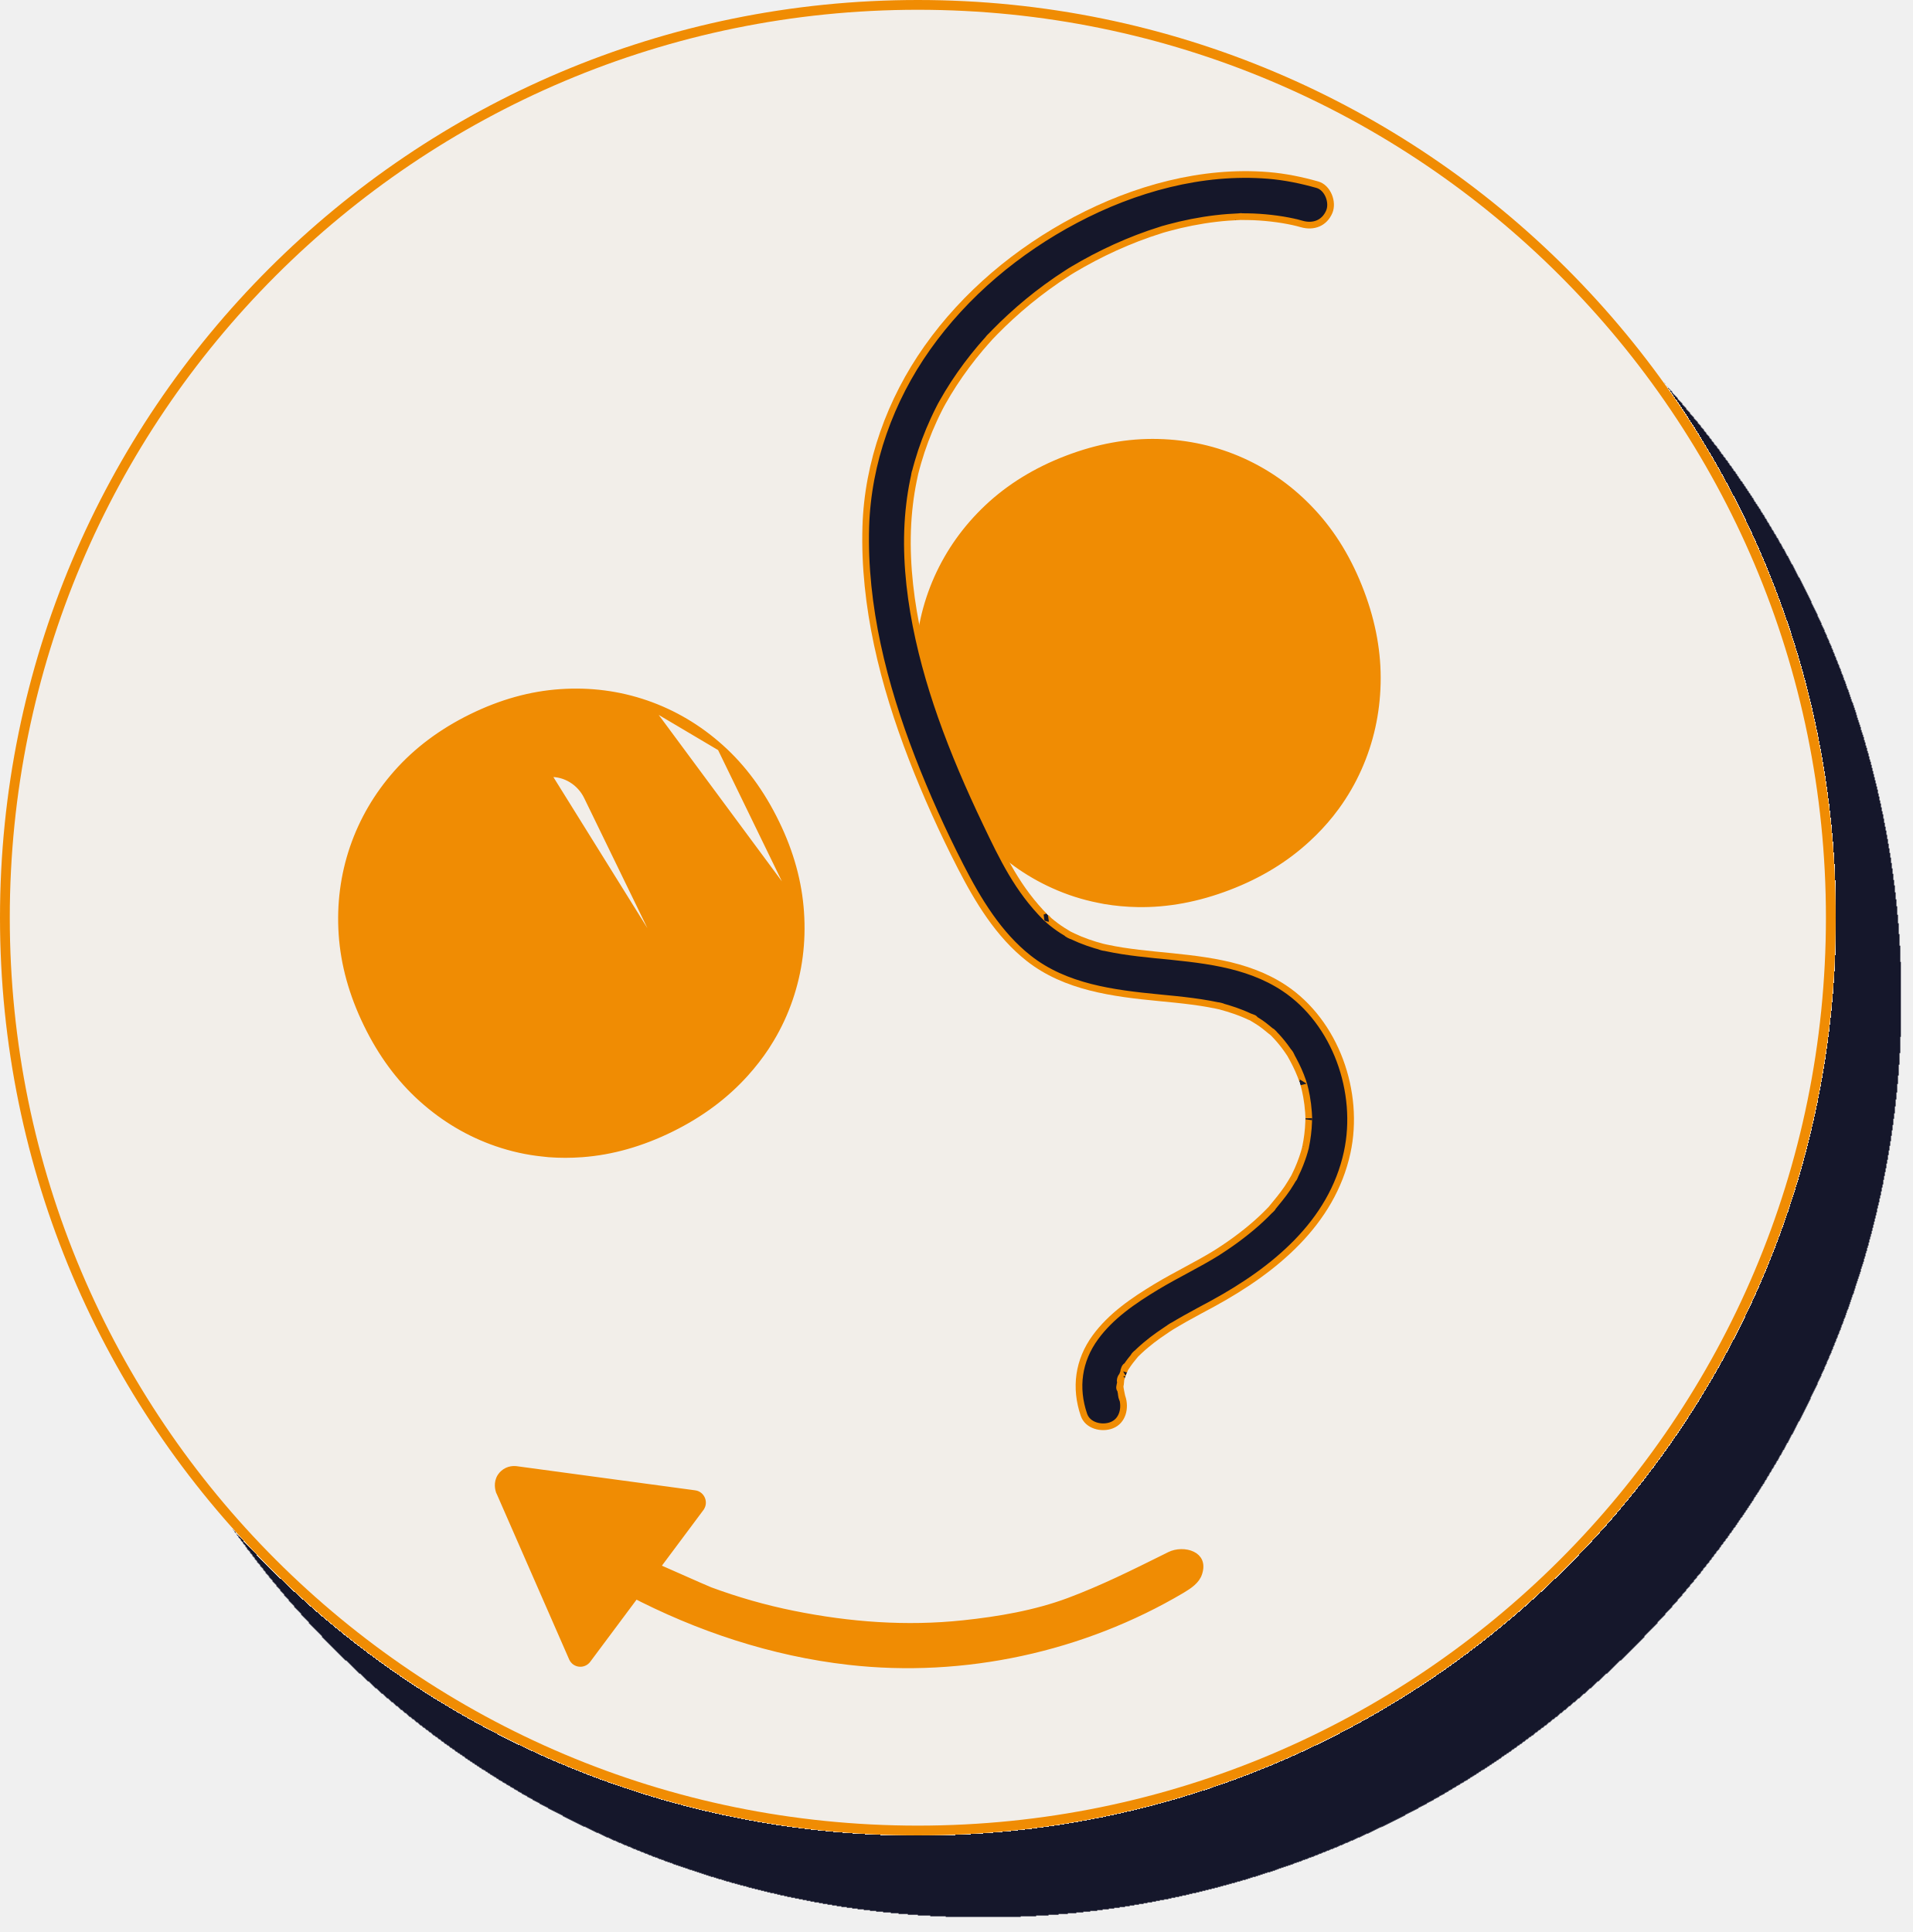
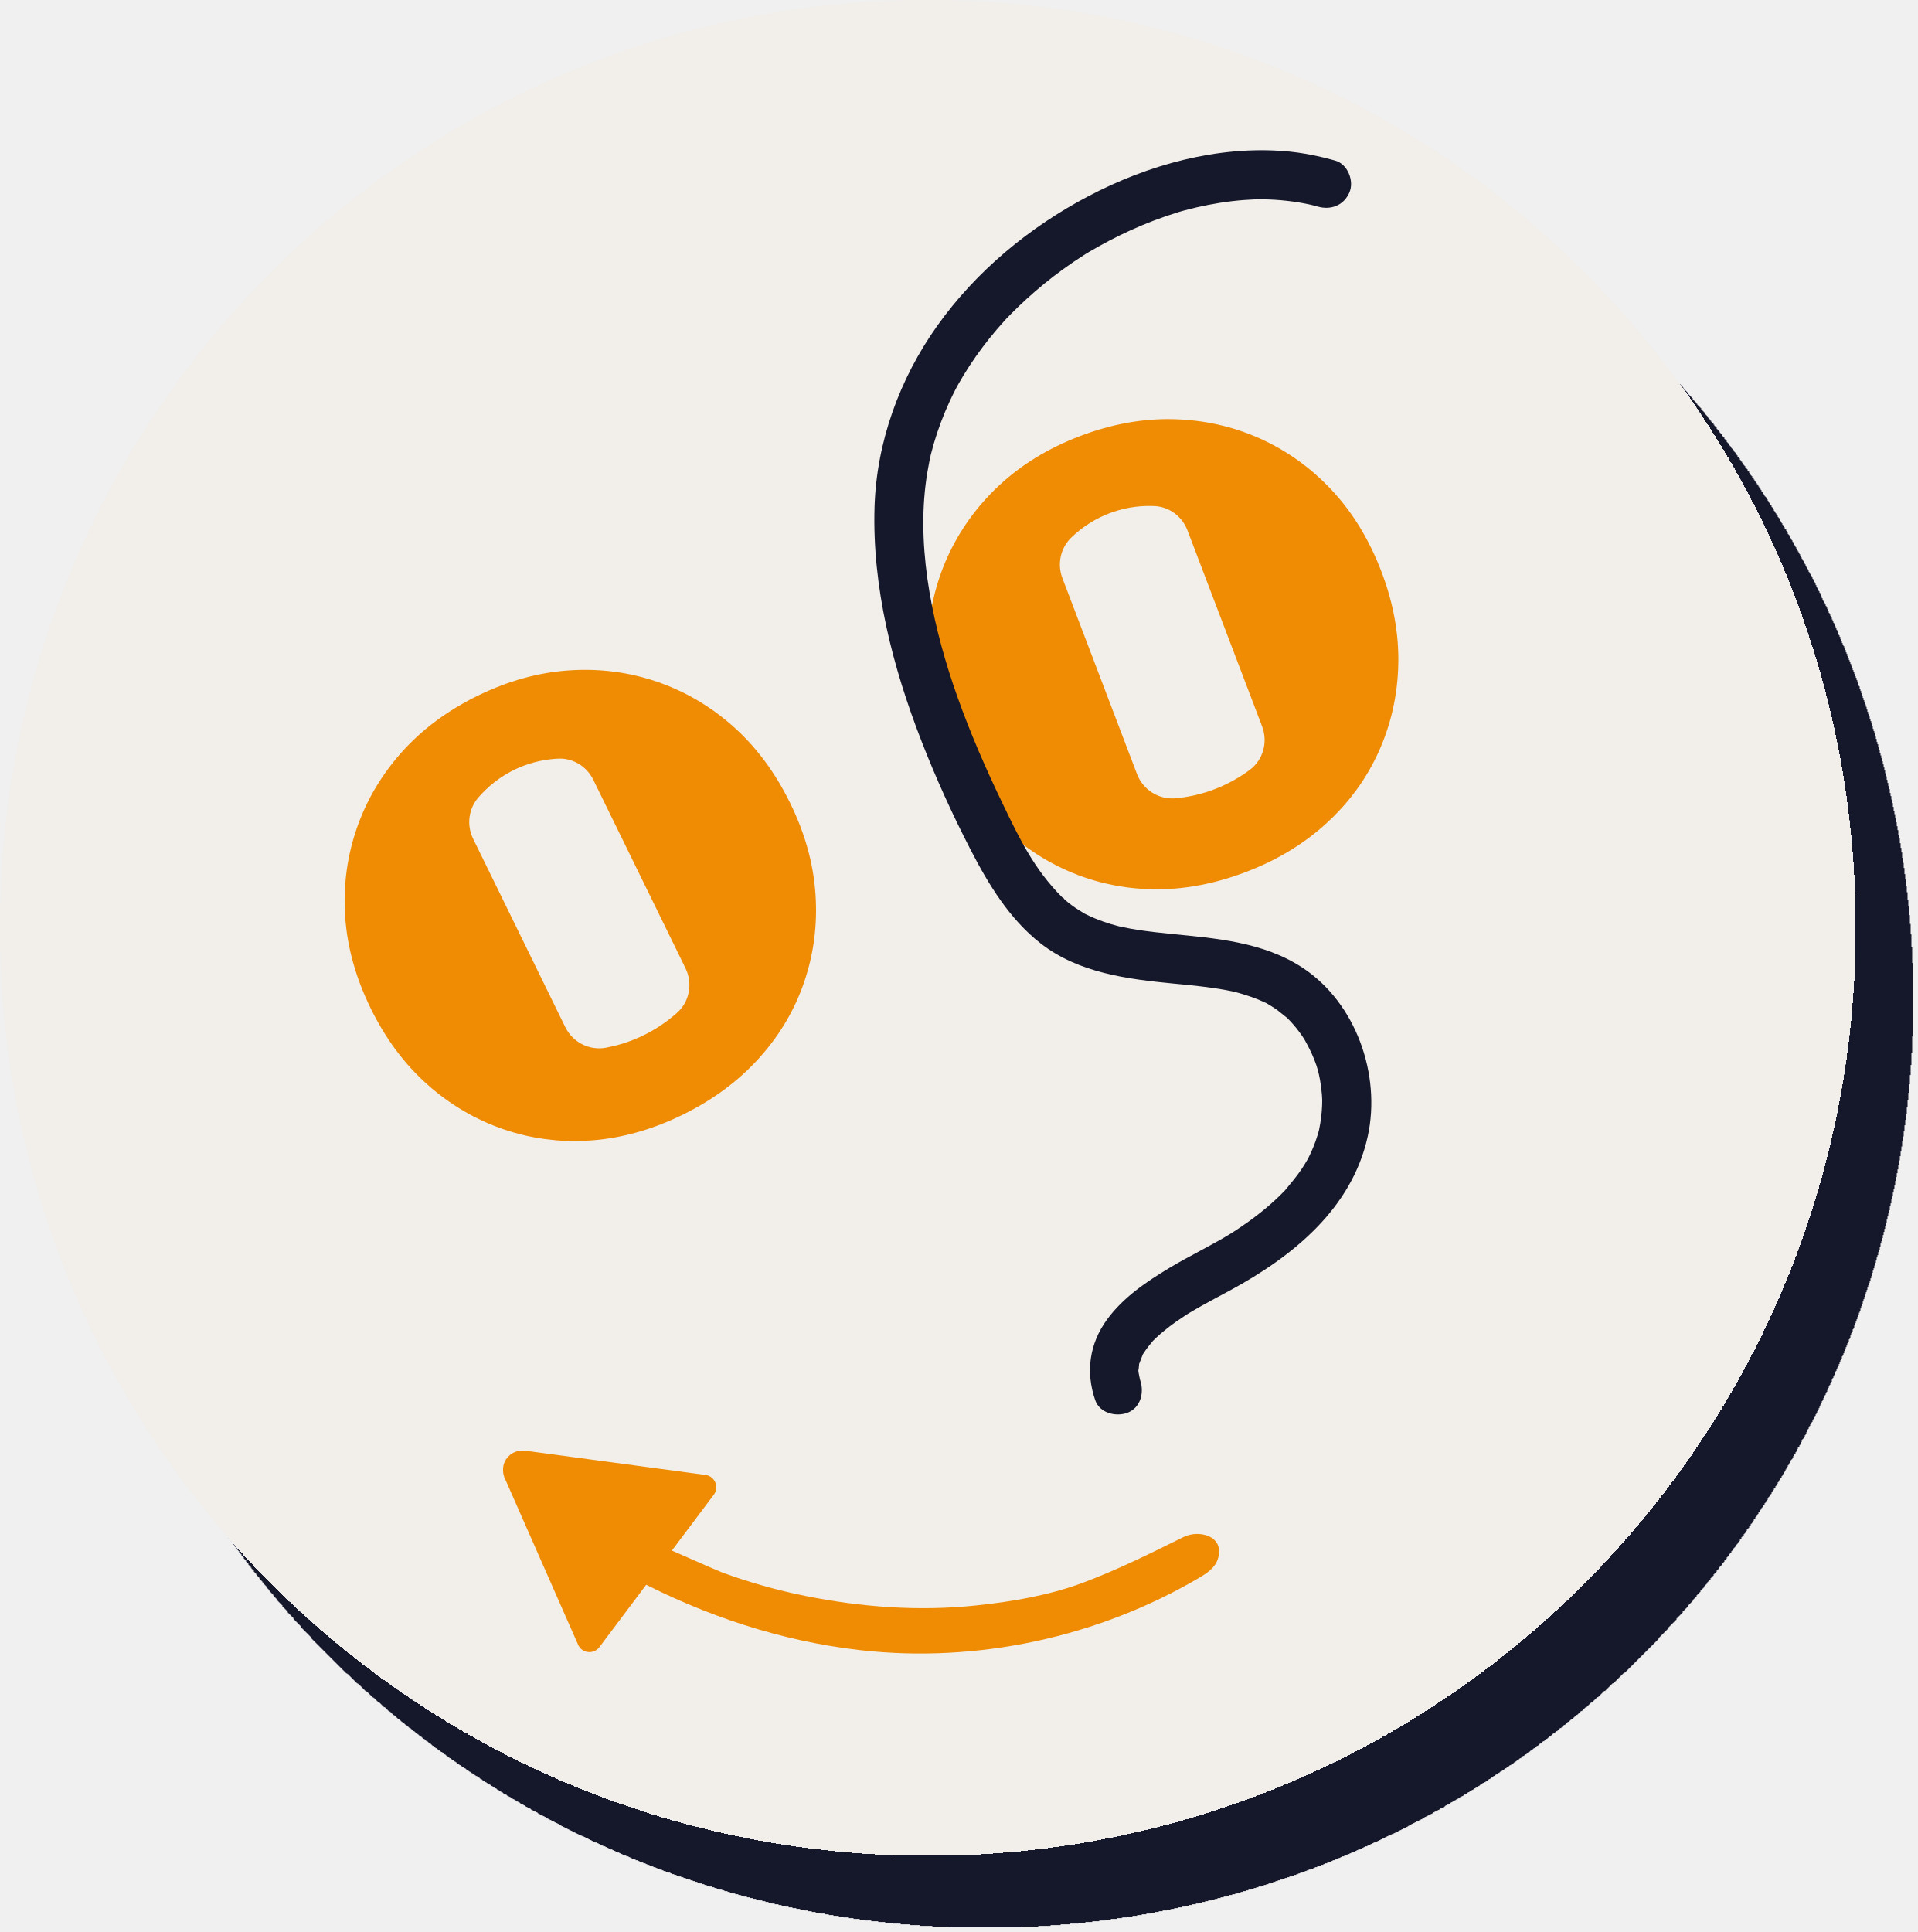
- <svg xmlns="http://www.w3.org/2000/svg" width="99" height="100" viewBox="0 0 99 100" fill="none">
-   <g filter="url(#filter0_d_2971_7942)">
-     <circle cx="47.5" cy="47.5" r="47.5" transform="matrix(-1 0 0 1 95 0)" fill="#F2EEE9" />
-     <circle cx="47.5" cy="47.5" r="47.247" transform="matrix(-1 0 0 1 95 0)" stroke="#F08C03" stroke-width="0.506" />
+ <svg xmlns="http://www.w3.org/2000/svg" width="263" height="265" viewBox="0 0 263 265" fill="none">
+   <g filter="url(#filter0_d_3132_4699)">
+     <circle cx="127.25" cy="127.25" r="127.25" fill="#F2EEE9" />
  </g>
-   <path d="M54.595 28.688L54.595 28.688C53.983 29.279 53.787 30.179 54.088 30.974L57.909 41.074L57.909 41.074C58.245 41.962 59.128 42.523 60.07 42.434L60.07 42.434C60.605 42.383 61.212 42.27 61.858 42.046C61.858 42.046 61.858 42.046 61.858 42.046L61.802 41.882C62.637 41.593 63.314 41.192 63.84 40.802L54.595 28.688ZM54.595 28.688C55.105 28.197 55.83 27.666 56.8 27.335M54.595 28.688L64.638 38.493L60.816 28.39C60.522 27.611 59.801 27.061 58.968 27.026C58.357 26.999 57.608 27.058 56.8 27.335M56.8 27.335L56.856 27.499M56.8 27.335C56.8 27.335 56.8 27.335 56.8 27.335L56.856 27.499M56.856 27.499C55.914 27.821 55.21 28.335 54.714 28.813M56.856 27.499C57.639 27.231 58.366 27.173 58.959 27.199C59.721 27.232 60.383 27.734 60.654 28.452L54.714 28.813M54.714 28.813C54.154 29.354 53.973 30.181 54.25 30.912L58.07 41.012C58.38 41.828 59.191 42.343 60.054 42.261L54.714 28.813ZM35.108 50.945C35.108 50.946 35.108 50.946 35.108 50.946C35.519 51.789 35.338 52.816 34.637 53.446L34.637 53.446C34.138 53.893 33.486 54.364 32.662 54.737L32.662 54.737C32.039 55.019 31.445 55.188 30.916 55.288L30.916 55.288C29.985 55.463 29.056 54.986 28.641 54.132L23.922 44.423L23.922 44.422C23.552 43.659 23.664 42.745 24.22 42.102C24.683 41.566 25.357 40.97 26.294 40.55L26.294 40.55L34.953 51.022L35.108 50.945ZM35.108 50.945L30.388 41.233C30.388 41.233 30.388 41.233 30.388 41.233C30.025 40.486 29.258 40.004 28.425 40.045C28.425 40.045 28.425 40.045 28.425 40.045L28.433 40.218L35.108 50.945ZM41.436 47.223L41.436 47.223C41.541 48.774 41.347 50.262 40.862 51.687C40.611 52.424 40.286 53.126 39.887 53.79C39.806 53.925 39.723 54.057 39.637 54.191C39.322 54.666 38.968 55.122 38.573 55.56L38.572 55.561C37.534 56.715 36.255 57.666 34.732 58.417C33.192 59.175 31.655 59.611 30.121 59.723L30.121 59.723C29.541 59.767 28.967 59.766 28.405 59.724C28.3 59.714 28.199 59.704 28.098 59.691L28.094 59.691L28.094 59.691C27.278 59.608 26.479 59.429 25.695 59.159C24.281 58.67 22.994 57.91 21.841 56.876C20.69 55.843 19.738 54.555 18.984 53.002C18.231 51.453 17.803 49.903 17.699 48.355C17.596 46.804 17.79 45.318 18.274 43.891C18.762 42.465 19.517 41.169 20.542 40.011C21.568 38.852 22.849 37.89 24.387 37.132C25.928 36.373 27.469 35.945 29.004 35.842L29.004 35.842C30.544 35.737 32.023 35.931 33.441 36.419L41.436 47.223ZM41.436 47.223C41.333 45.675 40.911 44.136 40.166 42.606L40.166 42.606C39.403 41.033 38.446 39.734 37.295 38.702L37.295 38.702M41.436 47.223L37.295 38.702M37.295 38.702C36.143 37.668 34.857 36.91 33.441 36.419L37.295 38.702ZM71.276 35.367L71.276 35.367C71.313 33.815 71.031 32.245 70.429 30.653C69.811 29.017 68.975 27.636 67.922 26.503L67.922 26.503C66.869 25.366 65.657 24.494 64.291 23.875C62.924 23.26 61.468 22.931 59.926 22.894L59.925 22.894C58.387 22.856 56.815 23.14 55.21 23.755L55.21 23.755C53.61 24.369 52.246 25.21 51.121 26.269C49.996 27.329 49.127 28.549 48.511 29.925C47.9 31.301 47.573 32.765 47.536 34.318C47.499 35.869 47.785 37.452 48.394 39.064C49.005 40.679 49.836 42.05 50.889 43.183L50.889 43.183C51.943 44.319 53.156 45.194 54.521 45.81L54.522 45.81C55.278 46.152 56.056 46.402 56.861 46.56L56.861 46.56L56.864 46.561C56.965 46.583 57.065 46.602 57.169 46.621C57.725 46.715 58.294 46.768 58.877 46.778L58.877 46.778C60.415 46.806 61.986 46.513 63.587 45.899C65.172 45.292 66.533 44.462 67.67 43.407L67.67 43.407C68.105 43.008 68.498 42.584 68.853 42.142C68.952 42.015 69.047 41.892 69.141 41.765C69.598 41.14 69.984 40.471 70.301 39.761C70.913 38.386 71.24 36.921 71.276 35.367Z" fill="#F08C03" stroke="#F08C03" stroke-width="0.346" />
-   <mask id="path-4-inside-1_2971_7942" fill="white">
-     <path d="M67.322 11.761C67.216 11.732 67.111 11.702 67.005 11.675C67.278 11.746 66.927 11.659 66.894 11.652C66.716 11.613 66.537 11.579 66.357 11.549C65.96 11.484 65.561 11.44 65.16 11.413C64.959 11.399 64.757 11.392 64.556 11.389C64.463 11.386 64.371 11.387 64.28 11.387C63.914 11.382 64.529 11.372 64.163 11.388C63.754 11.405 63.347 11.434 62.94 11.483C62.118 11.58 61.304 11.743 60.504 11.959C60.395 11.989 60.285 12.019 60.176 12.052C60.412 11.982 60.219 12.039 60.173 12.054C59.956 12.124 59.739 12.193 59.523 12.268C59.129 12.405 58.738 12.556 58.352 12.717C57.587 13.038 56.842 13.403 56.118 13.81C55.956 13.901 55.795 13.995 55.635 14.089C55.6 14.111 55.284 14.305 55.545 14.142C55.482 14.181 55.419 14.22 55.359 14.26C54.992 14.495 54.632 14.739 54.282 14.996C53.63 15.472 53.005 15.985 52.411 16.532C52.14 16.781 51.875 17.036 51.618 17.299C51.541 17.378 51.466 17.457 51.389 17.536C51.145 17.79 51.494 17.415 51.352 17.576C51.196 17.754 51.037 17.928 50.884 18.108C50.386 18.696 49.922 19.316 49.501 19.963C49.296 20.277 49.104 20.598 48.92 20.924C48.901 20.957 48.734 21.271 48.869 21.013C48.836 21.076 48.805 21.138 48.772 21.201C48.675 21.391 48.582 21.582 48.493 21.775C48.165 22.486 47.889 23.22 47.671 23.972C47.615 24.162 47.565 24.352 47.516 24.542C47.463 24.748 47.575 24.255 47.505 24.596C47.483 24.701 47.459 24.807 47.438 24.913C47.358 25.306 47.294 25.701 47.247 26.098C46.806 29.711 47.686 33.647 48.866 37.004C49.528 38.886 50.322 40.719 51.181 42.518C52.06 44.358 52.812 45.93 54.239 47.366C54.434 47.561 54.307 47.355 54.236 47.366C54.258 47.363 54.394 47.507 54.416 47.526C54.516 47.611 54.619 47.692 54.723 47.771C54.949 47.941 55.186 48.089 55.429 48.232C55.665 48.371 55.165 48.11 55.413 48.221C55.48 48.252 55.547 48.288 55.615 48.32C55.728 48.373 55.843 48.424 55.958 48.472C56.212 48.576 56.472 48.667 56.734 48.747C56.867 48.787 57.001 48.818 57.132 48.859C57.298 48.91 56.819 48.79 57.076 48.845C57.148 48.861 57.222 48.878 57.296 48.894C57.569 48.953 57.842 49.002 58.117 49.046C58.673 49.132 59.232 49.195 59.791 49.251C62.12 49.483 64.543 49.666 66.554 51C69.287 52.814 70.575 56.513 69.887 59.682C69.077 63.417 66.04 65.881 62.853 67.62C62.372 67.882 61.886 68.136 61.409 68.406C61.169 68.541 60.932 68.681 60.696 68.823C60.44 68.977 60.95 68.658 60.699 68.822C60.639 68.86 60.581 68.897 60.522 68.936C60.369 69.036 60.218 69.139 60.069 69.245C59.843 69.405 59.622 69.573 59.41 69.753C59.294 69.849 59.182 69.948 59.074 70.05C59.025 70.097 58.977 70.143 58.929 70.19C58.676 70.443 59.023 70.069 58.882 70.238C58.719 70.434 58.56 70.63 58.423 70.846C58.388 70.902 58.329 70.975 58.31 71.038C58.394 70.755 58.393 70.865 58.362 70.948C58.31 71.095 58.246 71.239 58.194 71.387C58.128 71.572 58.122 71.406 58.208 71.317C58.179 71.347 58.176 71.49 58.171 71.531C58.165 71.579 58.163 71.627 58.157 71.676C58.143 71.774 58.072 71.98 58.144 71.644C58.121 71.753 58.164 71.914 58.183 72.027C58.196 72.106 58.215 72.182 58.232 72.262C58.292 72.548 58.136 71.972 58.234 72.256C58.449 72.882 58.267 73.665 57.596 73.93C57.005 74.163 56.162 73.959 55.932 73.288C55.433 71.833 55.635 70.365 56.546 69.118C57.377 67.979 58.557 67.18 59.743 66.462C60.786 65.832 61.89 65.312 62.924 64.669C62.683 64.818 63.015 64.609 63.038 64.593C63.138 64.528 63.237 64.462 63.335 64.396C63.5 64.284 63.662 64.172 63.823 64.054C64.206 63.774 64.578 63.479 64.933 63.164C65.079 63.034 65.222 62.901 65.363 62.762C65.446 62.681 65.529 62.597 65.611 62.512C65.871 62.248 65.525 62.625 65.666 62.453C65.948 62.106 66.236 61.771 66.486 61.398C66.603 61.22 66.713 61.04 66.819 60.855C66.927 60.663 66.699 61.116 66.856 60.782C66.906 60.677 66.958 60.572 67.005 60.466C67.083 60.287 67.157 60.106 67.221 59.921C67.262 59.804 67.301 59.687 67.335 59.567C67.359 59.488 67.38 59.409 67.401 59.328C67.378 59.423 67.376 59.428 67.395 59.343C67.484 58.917 67.538 58.486 67.552 58.053C67.553 58.043 67.554 57.636 67.56 57.885C67.557 57.783 67.551 57.679 67.543 57.576C67.524 57.308 67.49 57.042 67.443 56.778C67.406 56.575 67.361 56.373 67.307 56.173C67.376 56.435 67.264 56.046 67.258 56.027C67.224 55.929 67.188 55.832 67.151 55.736C67.003 55.357 66.818 55 66.619 54.647C66.465 54.375 66.784 54.886 66.609 54.634C66.568 54.574 66.529 54.513 66.487 54.454C66.399 54.328 66.307 54.204 66.21 54.084C66.125 53.979 66.037 53.876 65.945 53.776C65.892 53.717 65.837 53.661 65.781 53.604C65.744 53.568 65.707 53.531 65.669 53.495C65.806 53.622 65.838 53.653 65.767 53.589C65.556 53.43 65.364 53.251 65.144 53.101C65.022 53.018 64.898 52.943 64.771 52.866C64.733 52.843 64.684 52.81 64.644 52.794C65.003 52.929 64.688 52.822 64.603 52.781C64.118 52.549 63.611 52.385 63.094 52.244C62.836 52.173 63.385 52.305 63.12 52.251C63.061 52.238 63 52.224 62.94 52.211C62.807 52.183 62.672 52.157 62.538 52.133C62.255 52.081 61.969 52.039 61.683 52.001C61.115 51.926 60.543 51.871 59.973 51.816C57.59 51.586 55.078 51.271 53.129 49.736C51.542 48.487 50.461 46.691 49.55 44.913C48.619 43.095 47.774 41.222 47.037 39.315C45.559 35.488 44.512 31.395 44.633 27.261C44.733 23.903 45.916 20.636 47.846 17.907C49.834 15.094 52.559 12.824 55.587 11.225C58.647 9.606 62.182 8.622 65.656 8.908C66.528 8.98 67.383 9.155 68.225 9.394C68.861 9.575 69.202 10.443 68.949 11.032C68.657 11.71 68.001 11.954 67.322 11.761Z" />
-   </mask>
-   <path d="M67.322 11.761C67.216 11.732 67.111 11.702 67.005 11.675C67.278 11.746 66.927 11.659 66.894 11.652C66.716 11.613 66.537 11.579 66.357 11.549C65.96 11.484 65.561 11.44 65.16 11.413C64.959 11.399 64.757 11.392 64.556 11.389C64.463 11.386 64.371 11.387 64.28 11.387C63.914 11.382 64.529 11.372 64.163 11.388C63.754 11.405 63.347 11.434 62.94 11.483C62.118 11.58 61.304 11.743 60.504 11.959C60.395 11.989 60.285 12.019 60.176 12.052C60.412 11.982 60.219 12.039 60.173 12.054C59.956 12.124 59.739 12.193 59.523 12.268C59.129 12.405 58.738 12.556 58.352 12.717C57.587 13.038 56.842 13.403 56.118 13.81C55.956 13.901 55.795 13.995 55.635 14.089C55.6 14.111 55.284 14.305 55.545 14.142C55.482 14.181 55.419 14.22 55.359 14.26C54.992 14.495 54.632 14.739 54.282 14.996C53.63 15.472 53.005 15.985 52.411 16.532C52.14 16.781 51.875 17.036 51.618 17.299C51.541 17.378 51.466 17.457 51.389 17.536C51.145 17.79 51.494 17.415 51.352 17.576C51.196 17.754 51.037 17.928 50.884 18.108C50.386 18.696 49.922 19.316 49.501 19.963C49.296 20.277 49.104 20.598 48.92 20.924C48.901 20.957 48.734 21.271 48.869 21.013C48.836 21.076 48.805 21.138 48.772 21.201C48.675 21.391 48.582 21.582 48.493 21.775C48.165 22.486 47.889 23.22 47.671 23.972C47.615 24.162 47.565 24.352 47.516 24.542C47.463 24.748 47.575 24.255 47.505 24.596C47.483 24.701 47.459 24.807 47.438 24.913C47.358 25.306 47.294 25.701 47.247 26.098C46.806 29.711 47.686 33.647 48.866 37.004C49.528 38.886 50.322 40.719 51.181 42.518C52.06 44.358 52.812 45.93 54.239 47.366C54.434 47.561 54.307 47.355 54.236 47.366C54.258 47.363 54.394 47.507 54.416 47.526C54.516 47.611 54.619 47.692 54.723 47.771C54.949 47.941 55.186 48.089 55.429 48.232C55.665 48.371 55.165 48.11 55.413 48.221C55.48 48.252 55.547 48.288 55.615 48.32C55.728 48.373 55.843 48.424 55.958 48.472C56.212 48.576 56.472 48.667 56.734 48.747C56.867 48.787 57.001 48.818 57.132 48.859C57.298 48.91 56.819 48.79 57.076 48.845C57.148 48.861 57.222 48.878 57.296 48.894C57.569 48.953 57.842 49.002 58.117 49.046C58.673 49.132 59.232 49.195 59.791 49.251C62.12 49.483 64.543 49.666 66.554 51C69.287 52.814 70.575 56.513 69.887 59.682C69.077 63.417 66.04 65.881 62.853 67.62C62.372 67.882 61.886 68.136 61.409 68.406C61.169 68.541 60.932 68.681 60.696 68.823C60.44 68.977 60.95 68.658 60.699 68.822C60.639 68.86 60.581 68.897 60.522 68.936C60.369 69.036 60.218 69.139 60.069 69.245C59.843 69.405 59.622 69.573 59.41 69.753C59.294 69.849 59.182 69.948 59.074 70.05C59.025 70.097 58.977 70.143 58.929 70.19C58.676 70.443 59.023 70.069 58.882 70.238C58.719 70.434 58.56 70.63 58.423 70.846C58.388 70.902 58.329 70.975 58.31 71.038C58.394 70.755 58.393 70.865 58.362 70.948C58.31 71.095 58.246 71.239 58.194 71.387C58.128 71.572 58.122 71.406 58.208 71.317C58.179 71.347 58.176 71.49 58.171 71.531C58.165 71.579 58.163 71.627 58.157 71.676C58.143 71.774 58.072 71.98 58.144 71.644C58.121 71.753 58.164 71.914 58.183 72.027C58.196 72.106 58.215 72.182 58.232 72.262C58.292 72.548 58.136 71.972 58.234 72.256C58.449 72.882 58.267 73.665 57.596 73.93C57.005 74.163 56.162 73.959 55.932 73.288C55.433 71.833 55.635 70.365 56.546 69.118C57.377 67.979 58.557 67.18 59.743 66.462C60.786 65.832 61.89 65.312 62.924 64.669C62.683 64.818 63.015 64.609 63.038 64.593C63.138 64.528 63.237 64.462 63.335 64.396C63.5 64.284 63.662 64.172 63.823 64.054C64.206 63.774 64.578 63.479 64.933 63.164C65.079 63.034 65.222 62.901 65.363 62.762C65.446 62.681 65.529 62.597 65.611 62.512C65.871 62.248 65.525 62.625 65.666 62.453C65.948 62.106 66.236 61.771 66.486 61.398C66.603 61.22 66.713 61.04 66.819 60.855C66.927 60.663 66.699 61.116 66.856 60.782C66.906 60.677 66.958 60.572 67.005 60.466C67.083 60.287 67.157 60.106 67.221 59.921C67.262 59.804 67.301 59.687 67.335 59.567C67.359 59.488 67.38 59.409 67.401 59.328C67.378 59.423 67.376 59.428 67.395 59.343C67.484 58.917 67.538 58.486 67.552 58.053C67.553 58.043 67.554 57.636 67.56 57.885C67.557 57.783 67.551 57.679 67.543 57.576C67.524 57.308 67.49 57.042 67.443 56.778C67.406 56.575 67.361 56.373 67.307 56.173C67.376 56.435 67.264 56.046 67.258 56.027C67.224 55.929 67.188 55.832 67.151 55.736C67.003 55.357 66.818 55 66.619 54.647C66.465 54.375 66.784 54.886 66.609 54.634C66.568 54.574 66.529 54.513 66.487 54.454C66.399 54.328 66.307 54.204 66.21 54.084C66.125 53.979 66.037 53.876 65.945 53.776C65.892 53.717 65.837 53.661 65.781 53.604C65.744 53.568 65.707 53.531 65.669 53.495C65.806 53.622 65.838 53.653 65.767 53.589C65.556 53.43 65.364 53.251 65.144 53.101C65.022 53.018 64.898 52.943 64.771 52.866C64.733 52.843 64.684 52.81 64.644 52.794C65.003 52.929 64.688 52.822 64.603 52.781C64.118 52.549 63.611 52.385 63.094 52.244C62.836 52.173 63.385 52.305 63.12 52.251C63.061 52.238 63 52.224 62.94 52.211C62.807 52.183 62.672 52.157 62.538 52.133C62.255 52.081 61.969 52.039 61.683 52.001C61.115 51.926 60.543 51.871 59.973 51.816C57.59 51.586 55.078 51.271 53.129 49.736C51.542 48.487 50.461 46.691 49.55 44.913C48.619 43.095 47.774 41.222 47.037 39.315C45.559 35.488 44.512 31.395 44.633 27.261C44.733 23.903 45.916 20.636 47.846 17.907C49.834 15.094 52.559 12.824 55.587 11.225C58.647 9.606 62.182 8.622 65.656 8.908C66.528 8.98 67.383 9.155 68.225 9.394C68.861 9.575 69.202 10.443 68.949 11.032C68.657 11.71 68.001 11.954 67.322 11.761Z" fill="#15172A" stroke="#F08C03" stroke-width="0.693" mask="url(#path-4-inside-1_2971_7942)" />
-   <path d="M33.613 80.948C33.612 80.948 33.611 80.948 33.611 80.947C33.268 81.438 32.926 81.929 32.584 82.421C36.136 84.283 39.998 85.553 43.919 85.999L43.919 85.999C49.887 86.681 56.037 85.327 61.159 82.297C61.559 82.059 61.916 81.812 62.041 81.435L62.041 81.434C62.13 81.168 62.116 80.967 62.053 80.819C61.99 80.669 61.869 80.553 61.705 80.473C61.37 80.309 60.89 80.316 60.534 80.493L60.534 80.493C60.454 80.533 60.374 80.573 60.294 80.613C58.671 81.42 57.029 82.236 55.32 82.874C53.586 83.522 51.677 83.847 49.851 84.039C46.9 84.351 43.964 84.135 41.041 83.543C39.586 83.25 38.155 82.841 36.754 82.324L36.754 82.324C36.627 82.277 35.901 81.956 35.172 81.633L35.018 81.565C34.627 81.391 34.243 81.222 33.957 81.097C33.814 81.034 33.696 80.983 33.613 80.948Z" fill="#F08C03" stroke="#F08C03" stroke-width="0.346" />
-   <path d="M30.884 85.268L30.884 85.268L30.937 85.198C31.739 84.122 32.542 83.045 33.345 81.969L33.347 81.966C34.15 80.891 34.953 79.815 35.754 78.74L35.754 78.74L35.76 78.733C35.781 78.707 35.796 78.686 35.813 78.661C35.827 78.643 35.841 78.623 35.86 78.598L36.263 78.056L36.263 78.055C36.478 77.769 36.301 77.357 35.956 77.311L35.955 77.311L26.687 76.057C26.375 76.03 26.085 76.169 25.914 76.421C25.695 76.753 25.808 77.111 25.837 77.202C25.843 77.213 25.847 77.222 25.852 77.231C25.857 77.241 25.862 77.252 25.87 77.268L25.87 77.268L25.873 77.275L29.612 85.82L29.613 85.821C29.753 86.146 30.19 86.198 30.407 85.91C30.407 85.91 30.407 85.91 30.407 85.91L30.884 85.268Z" fill="#F08C03" stroke="#F08C03" stroke-width="0.346" />
+   <path d="M162.884 72.747C162.158 70.837 160.384 69.5 158.344 69.413C156.753 69.343 154.807 69.498 152.708 70.211C150.185 71.068 148.299 72.437 146.971 73.709C145.469 75.149 144.986 77.348 145.727 79.293L155.962 106.171C156.79 108.343 158.963 109.713 161.276 109.495C162.678 109.362 164.269 109.068 165.96 108.485C168.197 107.717 170.01 106.65 171.418 105.612C173.269 104.242 173.942 101.785 173.122 99.633L162.884 72.747ZM191.802 91.157C191.703 95.353 190.815 99.313 189.15 103.028C188.286 104.947 187.235 106.756 185.99 108.448C185.735 108.79 185.478 109.122 185.211 109.462C184.244 110.66 183.174 111.804 181.991 112.883C178.898 115.733 175.199 117.971 170.904 119.607C166.565 121.259 162.299 122.052 158.114 121.976C156.529 121.949 154.979 121.806 153.465 121.55C153.183 121.499 152.911 121.447 152.632 121.388C150.44 120.961 148.32 120.283 146.263 119.36C142.549 117.695 139.249 115.33 136.384 112.264C133.519 109.2 131.263 105.5 129.607 101.152C127.955 96.812 127.177 92.54 127.277 88.347C127.377 84.154 128.268 80.2 129.931 76.48C131.605 72.762 133.97 69.465 137.028 66.603C140.091 63.739 143.797 61.471 148.136 59.819C152.484 58.163 156.757 57.394 160.944 57.497C165.137 57.597 169.097 58.486 172.817 60.148C176.534 61.819 179.832 64.178 182.694 67.245C185.558 70.309 187.827 74.038 189.503 78.439C191.135 82.725 191.902 86.964 191.802 91.157ZM81.386 106.961C80.491 105.13 78.601 103.959 76.564 104.057C74.972 104.133 73.046 104.465 71.022 105.363C68.587 106.447 66.835 107.985 65.627 109.373C64.262 110.941 63.984 113.174 64.895 115.043L77.539 140.879C78.56 142.969 80.847 144.132 83.133 143.706C84.517 143.446 86.074 143.005 87.704 142.272C89.861 141.301 91.57 140.077 92.878 138.914C94.595 137.382 95.044 134.873 94.031 132.807L81.386 106.961ZM111.862 122.666C112.145 126.851 111.62 130.874 110.3 134.725C109.617 136.716 108.733 138.614 107.646 140.411C107.424 140.776 107.199 141.132 106.965 141.492C106.109 142.776 105.147 144.009 104.071 145.194C101.245 148.312 97.769 150.879 93.642 152.9C89.469 154.941 85.296 156.118 81.12 156.422C79.541 156.54 77.98 156.537 76.45 156.423C76.165 156.398 75.887 156.37 75.609 156.335C73.386 156.111 71.211 155.627 69.078 154.897C65.229 153.575 61.729 151.521 58.595 148.73C55.464 145.937 52.879 142.459 50.835 138.281C48.795 134.11 47.631 129.927 47.347 125.742C47.067 121.556 47.595 117.539 48.913 113.682C50.239 109.828 52.293 106.328 55.08 103.2C57.872 100.069 61.352 97.472 65.522 95.432C69.701 93.388 73.887 92.23 78.064 91.953C82.252 91.669 86.275 92.194 90.132 93.512C93.986 94.838 97.484 96.887 100.614 99.679C103.748 102.47 106.347 105.977 108.413 110.208C110.431 114.329 111.582 118.48 111.862 122.666Z" fill="#F08C03" />
+   <path d="M180.742 28.331C180.458 28.253 180.178 28.174 179.893 28.101C180.624 28.29 179.684 28.059 179.596 28.039C179.118 27.937 178.639 27.847 178.157 27.767C177.095 27.594 176.026 27.475 174.95 27.404C174.412 27.367 173.871 27.349 173.331 27.34C173.083 27.333 172.838 27.335 172.592 27.334C171.612 27.321 173.26 27.296 172.28 27.338C171.183 27.384 170.094 27.461 169.004 27.59C166.802 27.848 164.621 28.283 162.478 28.857C162.184 28.936 161.892 29.018 161.599 29.104C162.232 28.918 161.715 29.069 161.591 29.11C161.01 29.296 160.428 29.48 159.849 29.678C158.793 30.045 157.747 30.445 156.714 30.874C154.664 31.728 152.666 32.7 150.729 33.784C150.294 34.026 149.862 34.274 149.435 34.526C149.339 34.583 148.494 35.1 149.192 34.665C149.025 34.771 148.856 34.873 148.693 34.981C147.712 35.604 146.747 36.255 145.808 36.94C144.062 38.205 142.389 39.572 140.796 41.027C140.071 41.689 139.361 42.368 138.673 43.068C138.466 43.278 138.266 43.488 138.058 43.698C137.405 44.373 138.34 43.376 137.96 43.804C137.542 44.277 137.115 44.74 136.707 45.22C135.371 46.786 134.128 48.435 133 50.157C132.453 50.992 131.937 51.844 131.445 52.713C131.395 52.801 130.947 53.637 131.309 52.95C131.221 53.117 131.136 53.283 131.048 53.45C130.789 53.956 130.538 54.465 130.3 54.979C129.421 56.871 128.683 58.824 128.097 60.824C127.949 61.329 127.815 61.835 127.684 62.342C127.541 62.89 127.842 61.577 127.654 62.483C127.596 62.765 127.531 63.046 127.473 63.328C127.261 64.373 127.09 65.424 126.962 66.48C125.78 76.095 128.139 86.571 131.3 95.503C133.073 100.511 135.2 105.389 137.501 110.176C139.857 115.073 141.871 119.255 145.695 123.076C146.216 123.595 145.876 123.048 145.685 123.077C145.744 123.069 146.108 123.453 146.168 123.502C146.435 123.729 146.711 123.945 146.992 124.155C147.596 124.605 148.232 125 148.882 125.381C149.513 125.75 148.174 125.057 148.838 125.352C149.02 125.434 149.198 125.531 149.38 125.615C149.682 125.757 149.992 125.893 150.3 126.018C150.98 126.296 151.676 126.54 152.379 126.752C152.733 126.857 153.092 126.939 153.445 127.049C153.889 127.186 152.606 126.865 153.293 127.012C153.488 127.053 153.685 127.1 153.884 127.143C154.614 127.299 155.346 127.429 156.083 127.547C157.571 127.776 159.07 127.942 160.567 128.091C166.805 128.709 173.297 129.196 178.684 132.747C186.008 137.573 189.457 147.417 187.615 155.85C185.443 165.788 177.307 172.345 168.771 176.972C167.482 177.67 166.179 178.347 164.902 179.065C164.259 179.423 163.623 179.796 162.993 180.174C162.307 180.583 163.673 179.736 162.998 180.171C162.84 180.273 162.683 180.37 162.525 180.475C162.115 180.741 161.711 181.014 161.311 181.296C160.706 181.724 160.114 182.171 159.545 182.649C159.237 182.904 158.937 183.169 158.646 183.44C158.515 183.564 158.386 183.687 158.259 183.813C157.58 184.485 158.509 183.49 158.132 183.939C157.697 184.461 157.269 184.983 156.903 185.557C156.81 185.706 156.651 185.901 156.601 186.068C156.826 185.315 156.821 185.607 156.741 185.83C156.6 186.221 156.428 186.602 156.288 186.996C156.114 187.489 156.097 187.047 156.326 186.81C156.248 186.89 156.242 187.272 156.227 187.379C156.212 187.507 156.207 187.637 156.189 187.766C156.153 188.028 155.962 188.576 156.154 187.681C156.093 187.971 156.208 188.401 156.259 188.7C156.293 188.909 156.346 189.114 156.392 189.325C156.551 190.087 156.135 188.554 156.395 189.309C156.971 190.975 156.485 193.059 154.687 193.766C153.103 194.385 150.845 193.841 150.23 192.055C148.893 188.183 149.433 184.278 151.875 180.958C154.1 177.928 157.261 175.801 160.438 173.892C163.232 172.216 166.189 170.83 168.961 169.119C168.315 169.518 169.204 168.959 169.265 168.918C169.534 168.746 169.798 168.57 170.062 168.394C170.504 168.097 170.937 167.797 171.368 167.484C172.395 166.74 173.39 165.955 174.341 165.116C174.733 164.769 175.118 164.415 175.493 164.047C175.718 163.829 175.94 163.606 176.158 163.381C176.854 162.677 175.928 163.68 176.305 163.222C177.063 162.3 177.834 161.408 178.502 160.415C178.817 159.943 179.112 159.463 179.394 158.971C179.685 158.461 179.074 159.666 179.494 158.777C179.629 158.496 179.767 158.217 179.894 157.936C180.103 157.459 180.3 156.977 180.472 156.486C180.582 156.174 180.685 155.862 180.779 155.544C180.84 155.333 180.899 155.123 180.956 154.908C180.892 155.161 180.887 155.174 180.938 154.947C181.177 153.814 181.32 152.668 181.359 151.513C181.362 151.488 181.364 150.405 181.379 151.069C181.372 150.796 181.356 150.519 181.334 150.246C181.283 149.532 181.193 148.825 181.066 148.121C180.967 147.581 180.846 147.044 180.703 146.513C180.888 147.209 180.586 146.174 180.57 146.123C180.479 145.863 180.384 145.604 180.284 145.348C179.888 144.342 179.392 143.391 178.86 142.452C178.447 141.727 179.302 143.088 178.833 142.416C178.722 142.258 178.617 142.094 178.507 141.939C178.27 141.602 178.024 141.272 177.764 140.953C177.536 140.674 177.299 140.399 177.054 140.135C176.911 139.977 176.765 139.828 176.615 139.677C176.516 139.579 176.417 139.481 176.315 139.385C176.681 139.724 176.766 139.807 176.576 139.635C176.011 139.213 175.498 138.736 174.909 138.338C174.582 138.117 174.248 137.917 173.908 137.712C173.807 137.649 173.676 137.563 173.567 137.521C174.529 137.881 173.687 137.596 173.458 137.487C172.16 136.869 170.801 136.433 169.417 136.057C168.724 135.868 170.194 136.219 169.487 136.075C169.327 136.042 169.165 136.004 169.004 135.968C168.646 135.896 168.286 135.824 167.926 135.76C167.167 135.624 166.402 135.512 165.637 135.41C164.113 135.21 162.583 135.066 161.056 134.919C154.67 134.305 147.94 133.468 142.72 129.383C138.47 126.058 135.573 121.281 133.134 116.549C130.637 111.711 128.374 106.728 126.401 101.653C122.441 91.469 119.635 80.577 119.961 69.577C120.227 60.639 123.398 51.947 128.566 44.685C133.893 37.2 141.195 31.16 149.304 26.903C157.502 22.596 166.973 19.977 176.279 20.738C178.615 20.929 180.907 21.395 183.16 22.031C184.865 22.513 185.779 24.823 185.101 26.39C184.318 28.194 182.561 28.845 180.742 28.331Z" fill="#15172A" />
+   <path d="M90.264 211.877C90.297 211.828 98.325 215.416 99.015 215.669C102.748 217.035 106.559 218.118 110.431 218.894C118.225 220.46 126.044 221.031 133.894 220.208C138.769 219.697 143.838 218.837 148.432 217.134C153.209 215.363 157.792 213.07 162.355 210.817C164.508 209.752 168.098 210.711 167.037 213.88C166.64 215.07 165.526 215.804 164.469 216.427C150.661 224.542 134.085 228.168 117.995 226.34C107.256 225.126 96.69 221.637 87.003 216.527C88.089 214.975 89.176 213.426 90.264 211.877Z" fill="#F08C03" />
+   <path d="M83.501 224.215L83.643 224.028C87.938 218.302 92.251 212.569 96.547 206.843C96.648 206.722 96.744 206.579 96.829 206.468L97.911 205.022C98.703 203.975 98.052 202.474 96.778 202.308L71.939 198.969C70.935 198.88 69.989 199.325 69.433 200.14C68.668 201.289 69.143 202.526 69.18 202.648C69.218 202.725 69.246 202.781 69.283 202.855L79.3 225.595C79.82 226.787 81.43 226.97 82.223 225.925L83.501 224.215Z" fill="#F08C03" />
  <defs>
-     <filter id="filter0_d_2971_7942" x="0" y="0" width="98.382" height="99.228" filterUnits="userSpaceOnUse" color-interpolation-filters="sRGB">
+     <filter id="filter0_d_3132_4699" x="0" y="0" width="262.397" height="264.371" filterUnits="userSpaceOnUse" color-interpolation-filters="sRGB">
      <feFlood flood-opacity="0" result="BackgroundImageFix" />
      <feColorMatrix in="SourceAlpha" type="matrix" values="0 0 0 0 0 0 0 0 0 0 0 0 0 0 0 0 0 0 127 0" result="hardAlpha" />
-       <feOffset dx="3.382" dy="4.228" />
+       <feOffset dx="7.897" dy="9.871" />
      <feComposite in2="hardAlpha" operator="out" />
      <feColorMatrix type="matrix" values="0 0 0 0 0.082 0 0 0 0 0.09 0 0 0 0 0.169 0 0 0 1 0" />
-       <feBlend mode="normal" in2="BackgroundImageFix" result="effect1_dropShadow_2971_7942" />
-       <feBlend mode="normal" in="SourceGraphic" in2="effect1_dropShadow_2971_7942" result="shape" />
+       <feBlend mode="normal" in2="BackgroundImageFix" result="effect1_dropShadow_3132_4699" />
+       <feBlend mode="normal" in="SourceGraphic" in2="effect1_dropShadow_3132_4699" result="shape" />
    </filter>
  </defs>
</svg>
